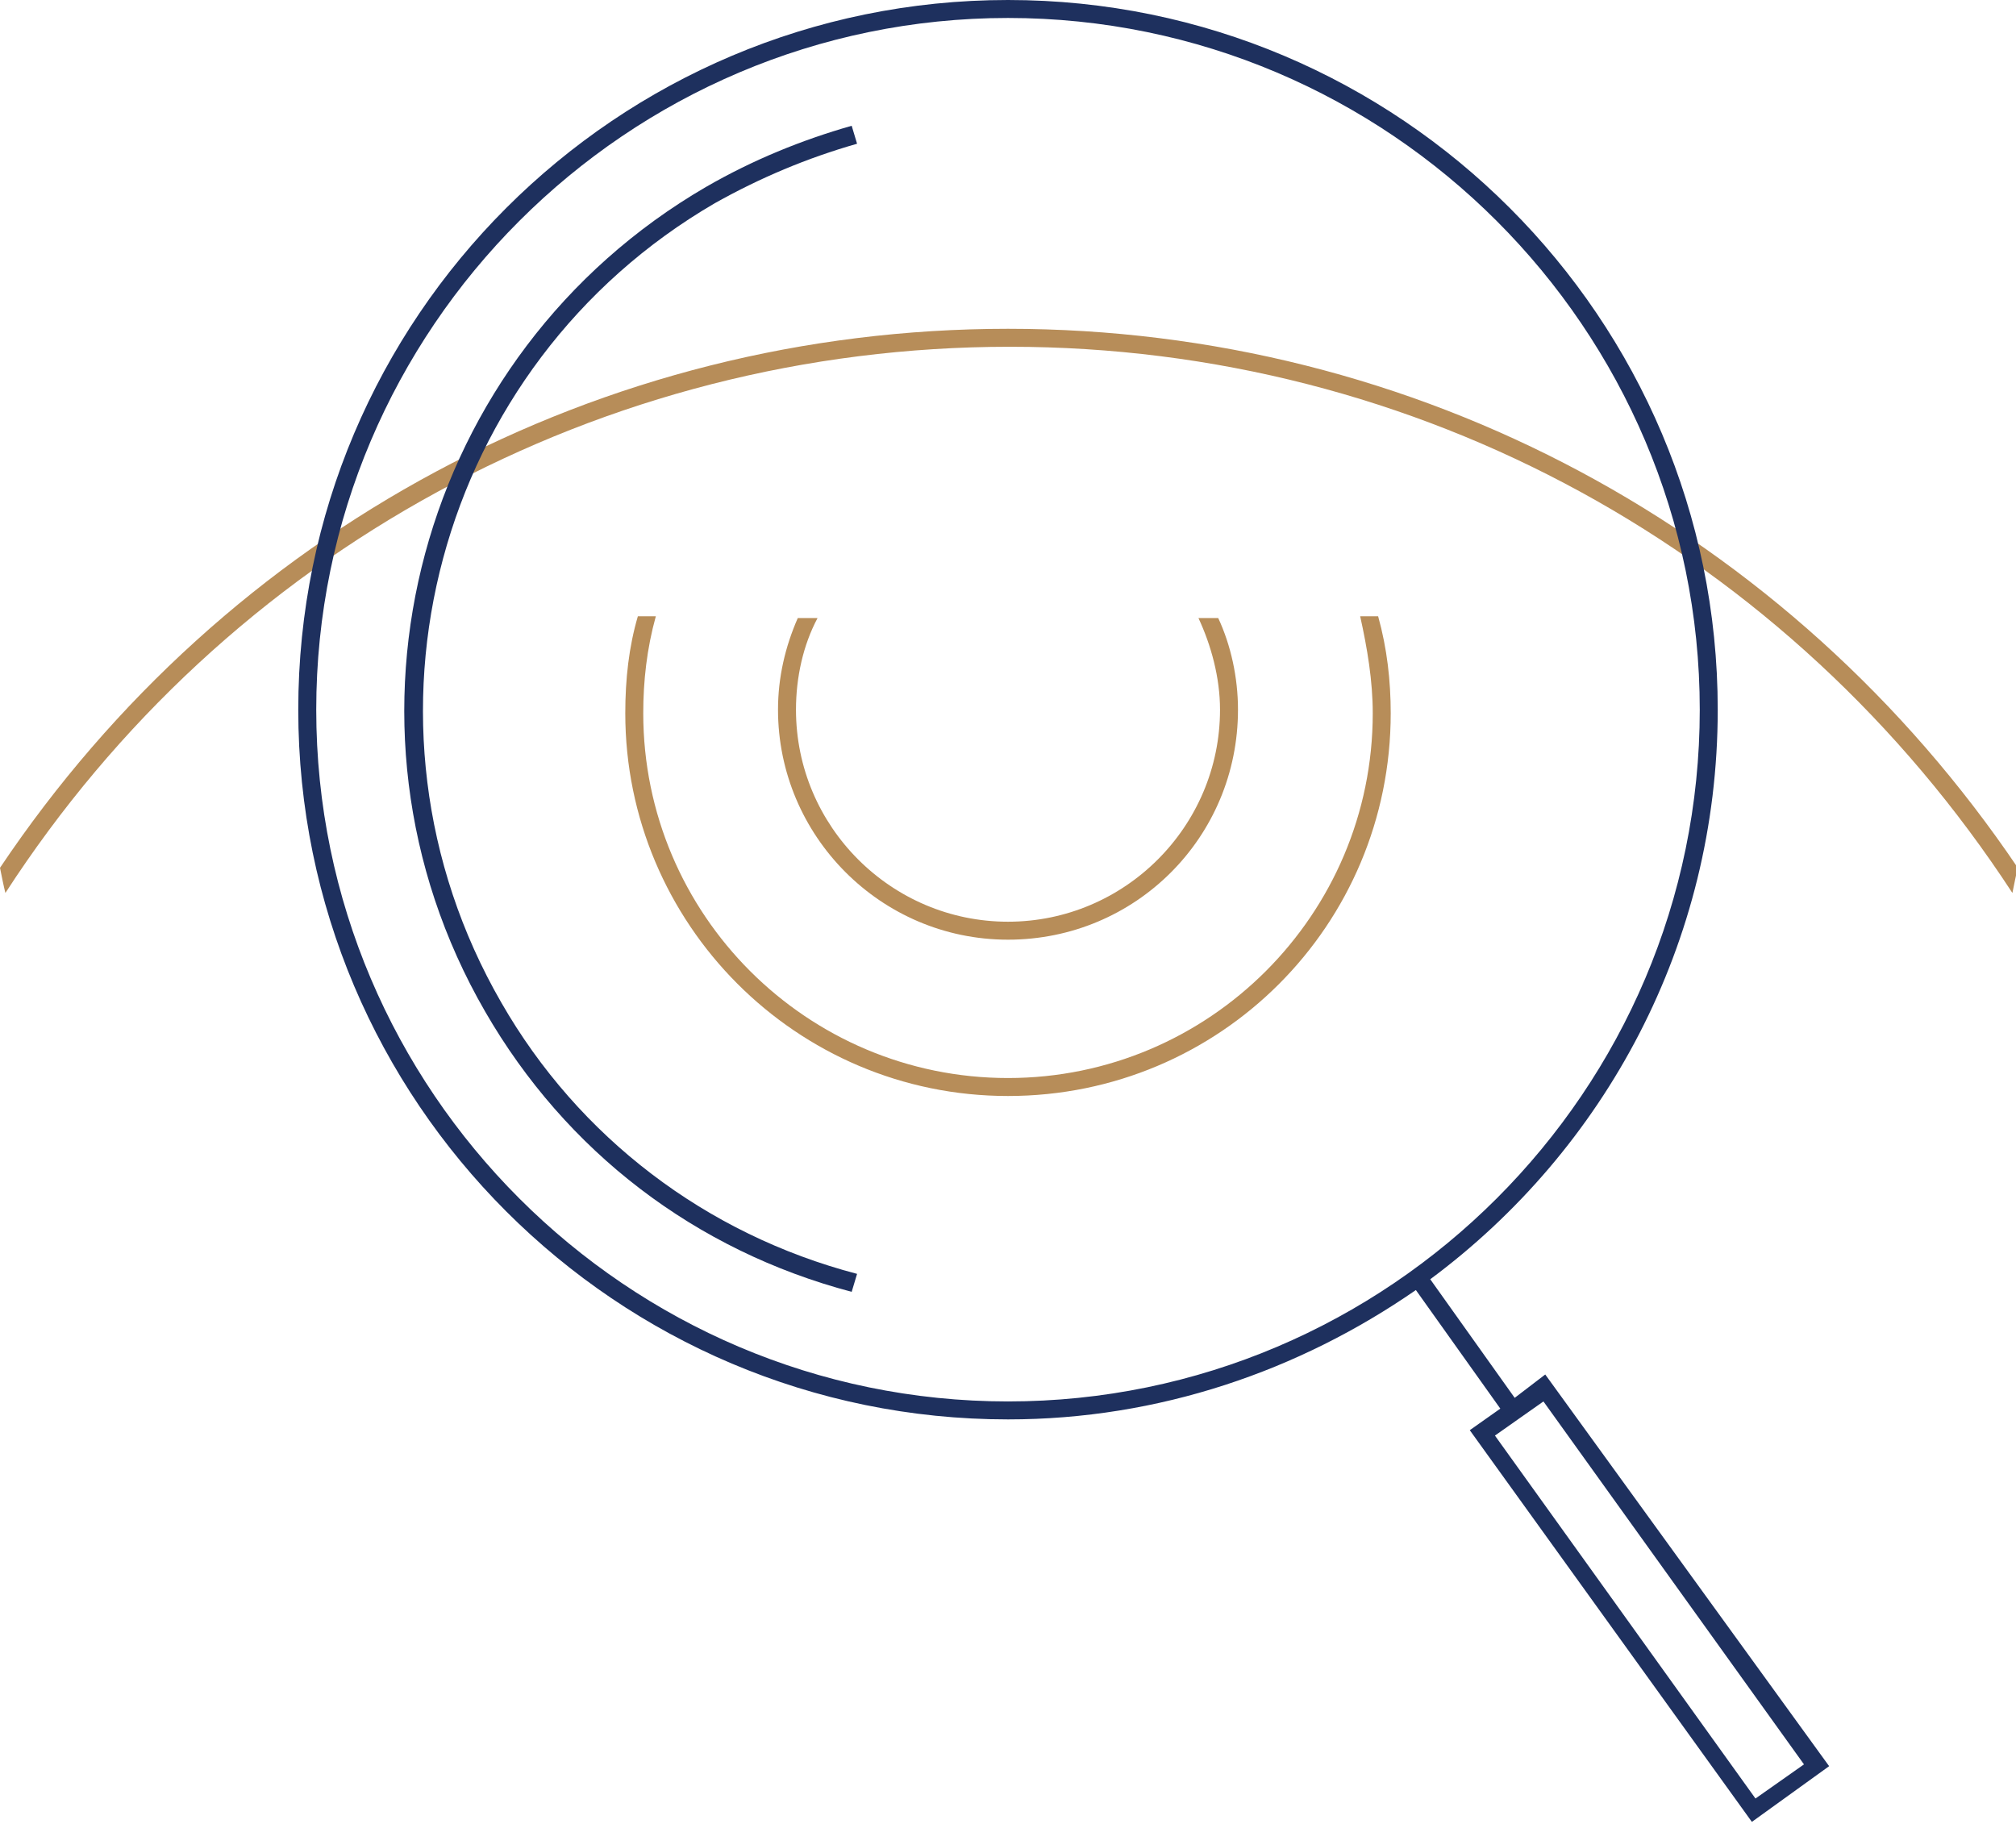
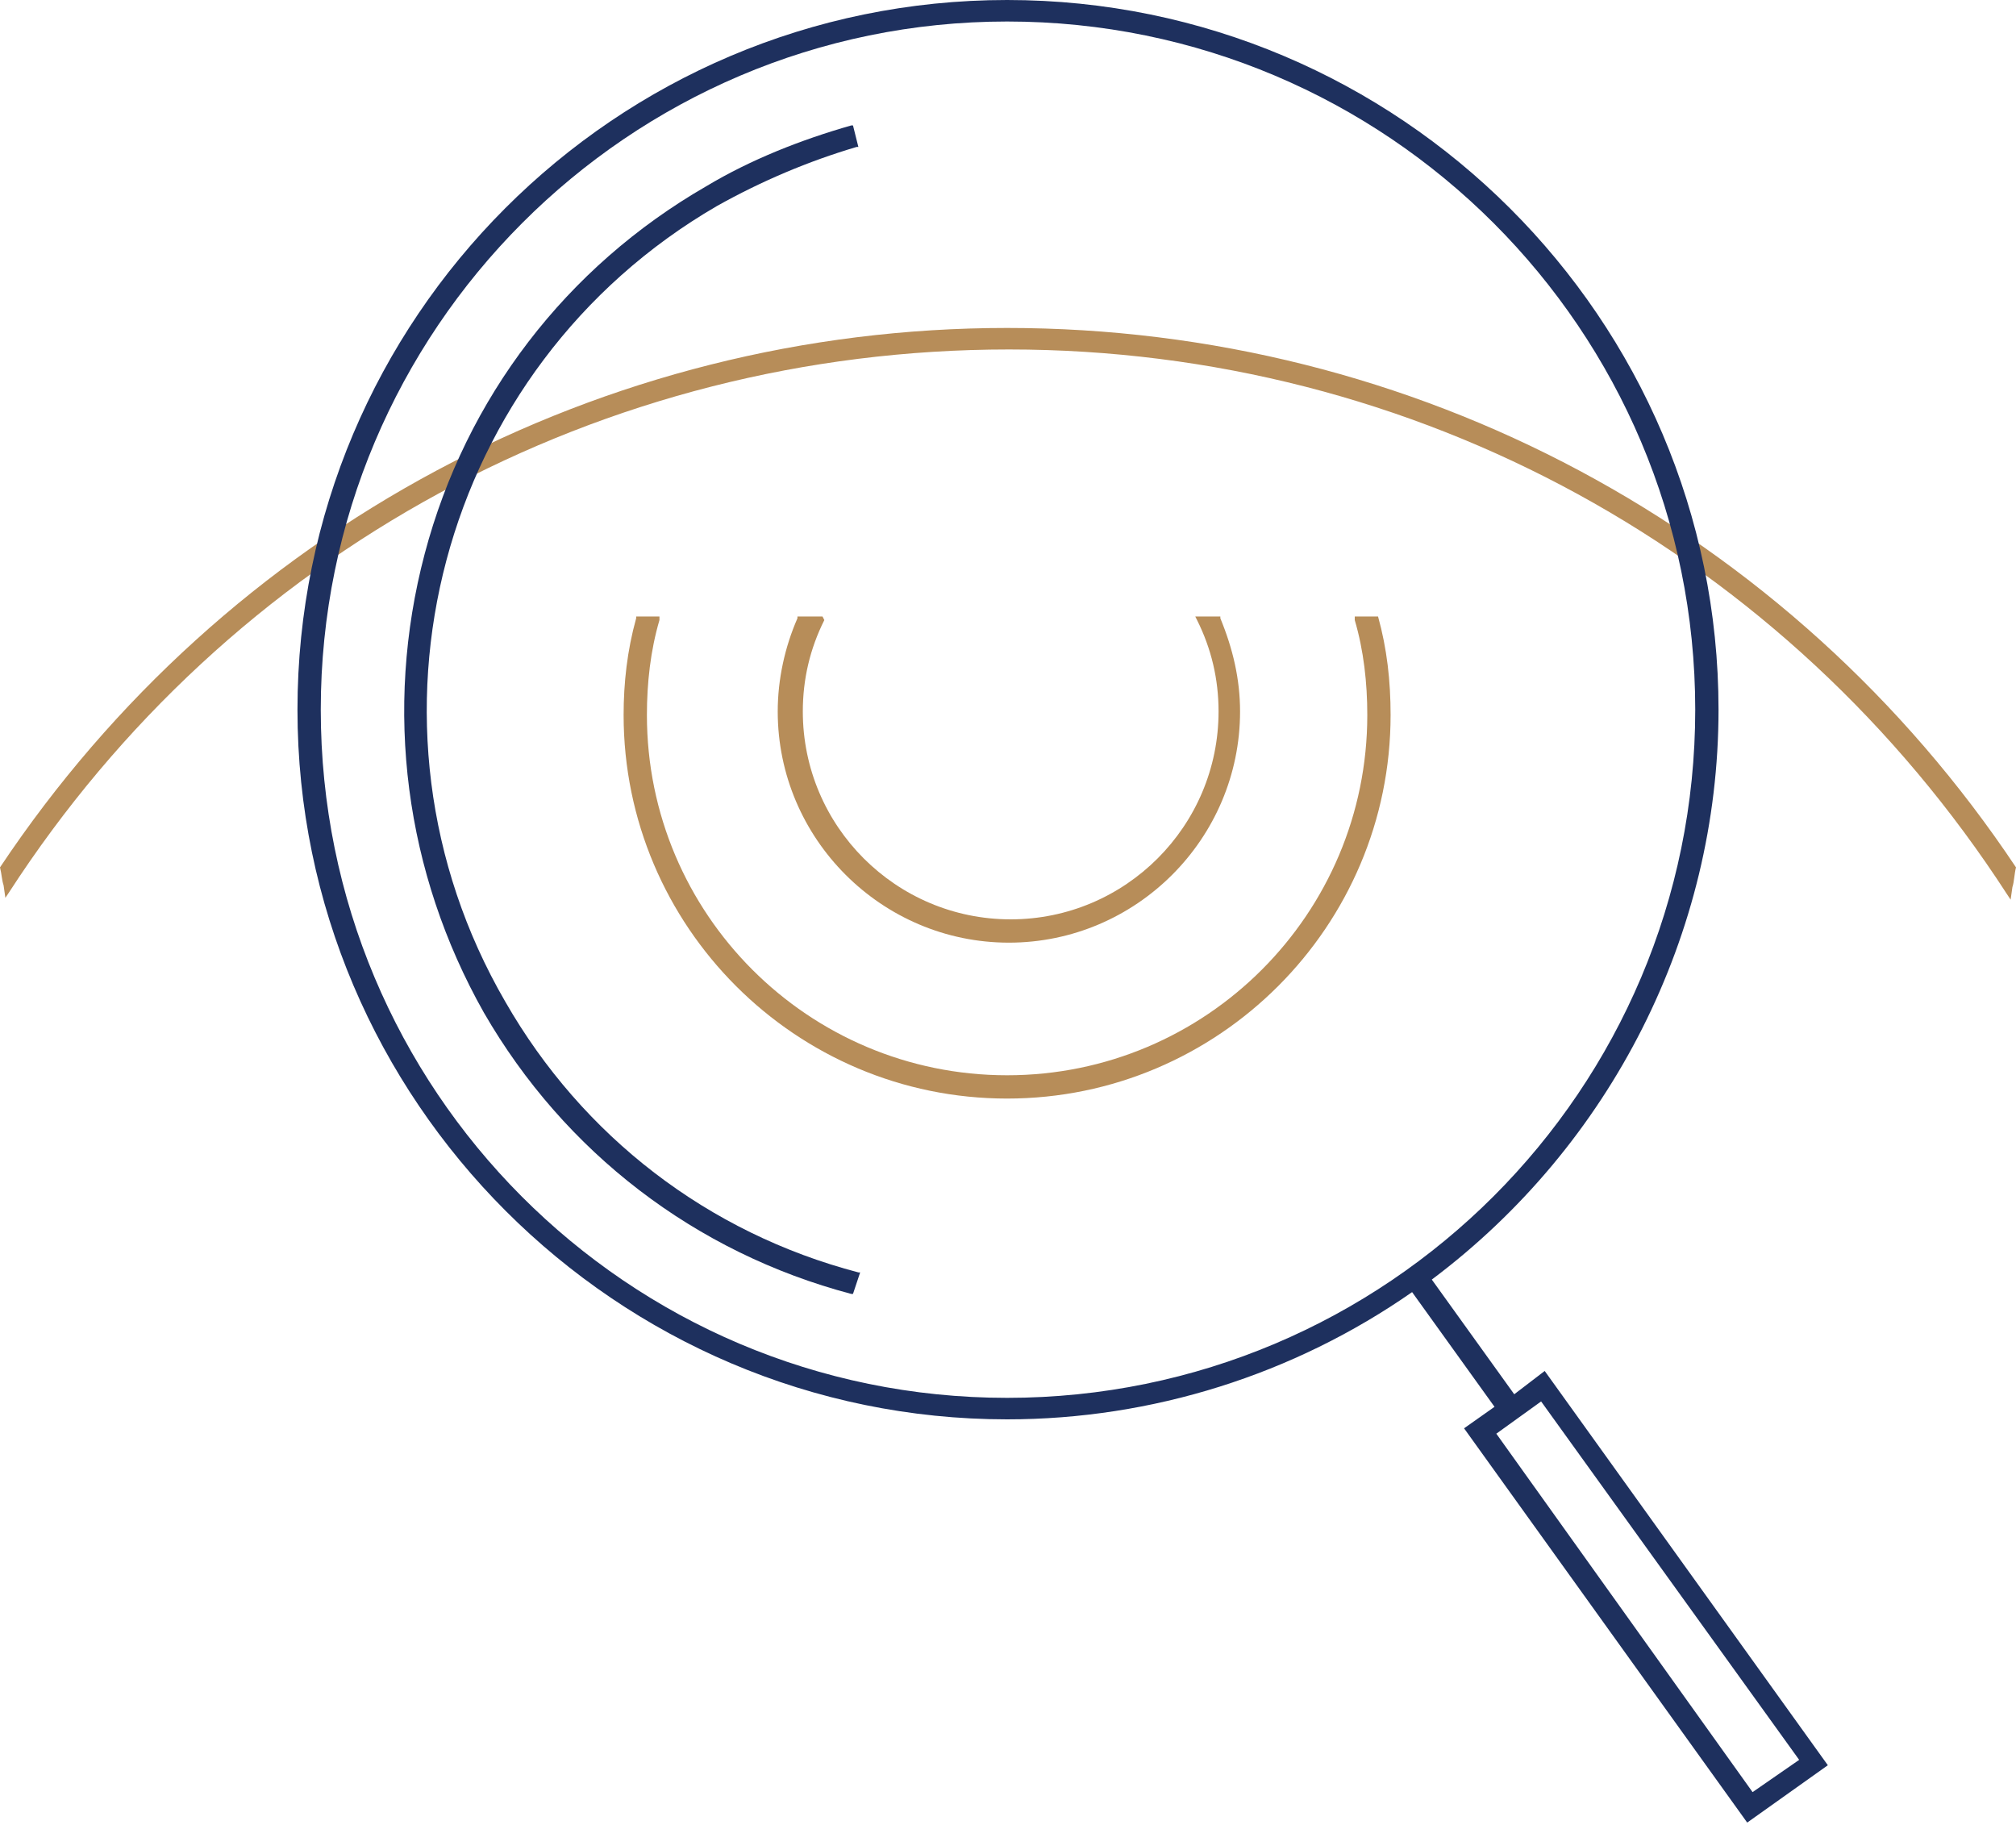
- <svg xmlns="http://www.w3.org/2000/svg" version="1.1" id="Layer_1" x="0" y="0" viewBox="0 0 112.2 101.5" xml:space="preserve">
+ <svg xmlns="http://www.w3.org/2000/svg" id="Layer_1" viewBox="0 0 112.5 101.8">
  <style>.st0{fill:#b78d59}.st1{fill:#1e305e}</style>
-   <path class="st0" d="M56.1 18.3c-22.7 0-43.5 11.2-56.1 30 .1.5.2 1 .3 1.4 12.3-19 33.2-30.4 55.9-30.4S99.6 30.7 112 49.7c.1-.5.2-1 .3-1.4-12.7-18.8-33.5-30-56.2-30z" />
-   <path class="st0" d="M76.4 39.7c0 11.2-9.1 20.3-20.3 20.3-11.2 0-20.3-9.1-20.3-20.3 0-1.8.2-3.6.7-5.4h-1c-.5 1.7-.7 3.5-.7 5.4 0 11.7 9.5 21.3 21.3 21.3s21.3-9.5 21.3-21.3c0-1.8-.2-3.6-.7-5.4h-1c.4 1.8.7 3.6.7 5.4z" />
-   <path class="st0" d="M67.9 39.5c0 6.5-5.3 11.8-11.8 11.8-6.5 0-11.8-5.3-11.8-11.8 0-1.8.4-3.6 1.2-5.1h-1.1c-.7 1.6-1.1 3.3-1.1 5.1 0 7 5.7 12.8 12.8 12.8s12.8-5.7 12.8-12.8c0-1.8-.4-3.6-1.1-5.1h-1.1c.7 1.5 1.2 3.3 1.2 5.1z" />
-   <path class="st1" d="M27.9 55.8c-9-15.6-3.6-35.5 11.9-44.5 2.5-1.4 5.1-2.5 7.9-3.3l-.3-1c-2.8.8-5.5 1.9-8.1 3.4-16 9.3-21.6 29.8-12.3 45.9 4.5 7.8 11.7 13.3 20.4 15.6l.3-1c-8.4-2.2-15.5-7.6-19.8-15.1z" />
-   <path class="st1" d="M86 76.5l-1.7 1.3-4.7-6.6c9.7-7.2 16-18.7 16-31.7C95.6 17.7 77.9 0 56.1 0S16.6 17.7 16.6 39.5 34.3 79 56.1 79c8.4 0 16.2-2.7 22.7-7.2l4.7 6.6-1.7 1.2 15.7 21.8 4.3-3.1L86 76.5zm-68.4-37C17.6 18.3 34.9 1 56.1 1s38.5 17.3 38.5 38.5S77.3 78 56.1 78 17.6 60.7 17.6 39.5zm65.6 40.4l2.7-1.9 14.5 20.2-2.7 1.9-14.5-20.2z" />
+   <path class="st0" d="M56.2 18.3C33.6 18.3 12.6 29.5 0 48.4c.1.4.1.7.2 1l.1.7.2-.3c12.3-19 33.1-30.3 55.8-30.3S99.7 30.9 112 49.9l.2.3.1-.7c.1-.3.1-.7.2-1.1-12.6-18.9-33.6-30.1-56.3-30.1z" />
+   <path class="st0" d="M76.9 34.4h-1.3v.2c.5 1.7.7 3.5.7 5.3 0 11.1-9 20.1-20.1 20.1s-20.1-9-20.1-20.1c0-1.8.2-3.6.7-5.3v-.2h-1.3v.1c-.5 1.8-.7 3.6-.7 5.4 0 11.8 9.6 21.4 21.4 21.4s21.4-9.6 21.4-21.4c0-1.9-.2-3.7-.7-5.5z" />
+   <path class="st0" d="M45.9 34.4h-1.4v.1c-.7 1.6-1.1 3.4-1.1 5.2 0 7.1 5.8 12.9 12.9 12.9 7.1 0 12.9-5.8 12.9-12.9 0-1.8-.4-3.5-1.1-5.2v-.1h-1.4l.1.2c.8 1.6 1.2 3.3 1.2 5.1 0 6.4-5.2 11.6-11.6 11.6-6.4 0-11.6-5.2-11.6-11.6 0-1.8.4-3.5 1.2-5.1l-.1-.2z" />
+   <path class="st1" d="M27 56.5c4.5 7.8 11.8 13.4 20.5 15.7h.1L48 71h-.1c-8.4-2.2-15.4-7.6-19.7-15.1-9-15.5-3.7-35.4 11.8-44.4 2.5-1.4 5.1-2.5 7.8-3.3h.1L47.6 7h-.1c-2.8.8-5.6 1.9-8.1 3.4-7.8 4.5-13.4 11.8-15.7 20.5S22.6 48.7 27 56.5z" />
+   <path class="st1" d="M86.2 76.5l-1.7 1.3-4.6-6.4c10-7.5 16-19.3 16-31.8C95.9 17.8 78.1 0 56.2 0S16.6 17.8 16.6 39.6s17.8 39.6 39.6 39.6c8.1 0 16-2.5 22.6-7.1l4.6 6.4-1.7 1.2 15.8 22 4.5-3.2-15.8-22zm-30-75.3c21.2 0 38.4 17.2 38.4 38.4S77.4 78 56.2 78 17.9 60.8 17.9 39.6 35.1 1.2 56.2 1.2zM97.8 100L83.5 80l2.5-1.8 14.4 20-2.6 1.8z" />
</svg>
